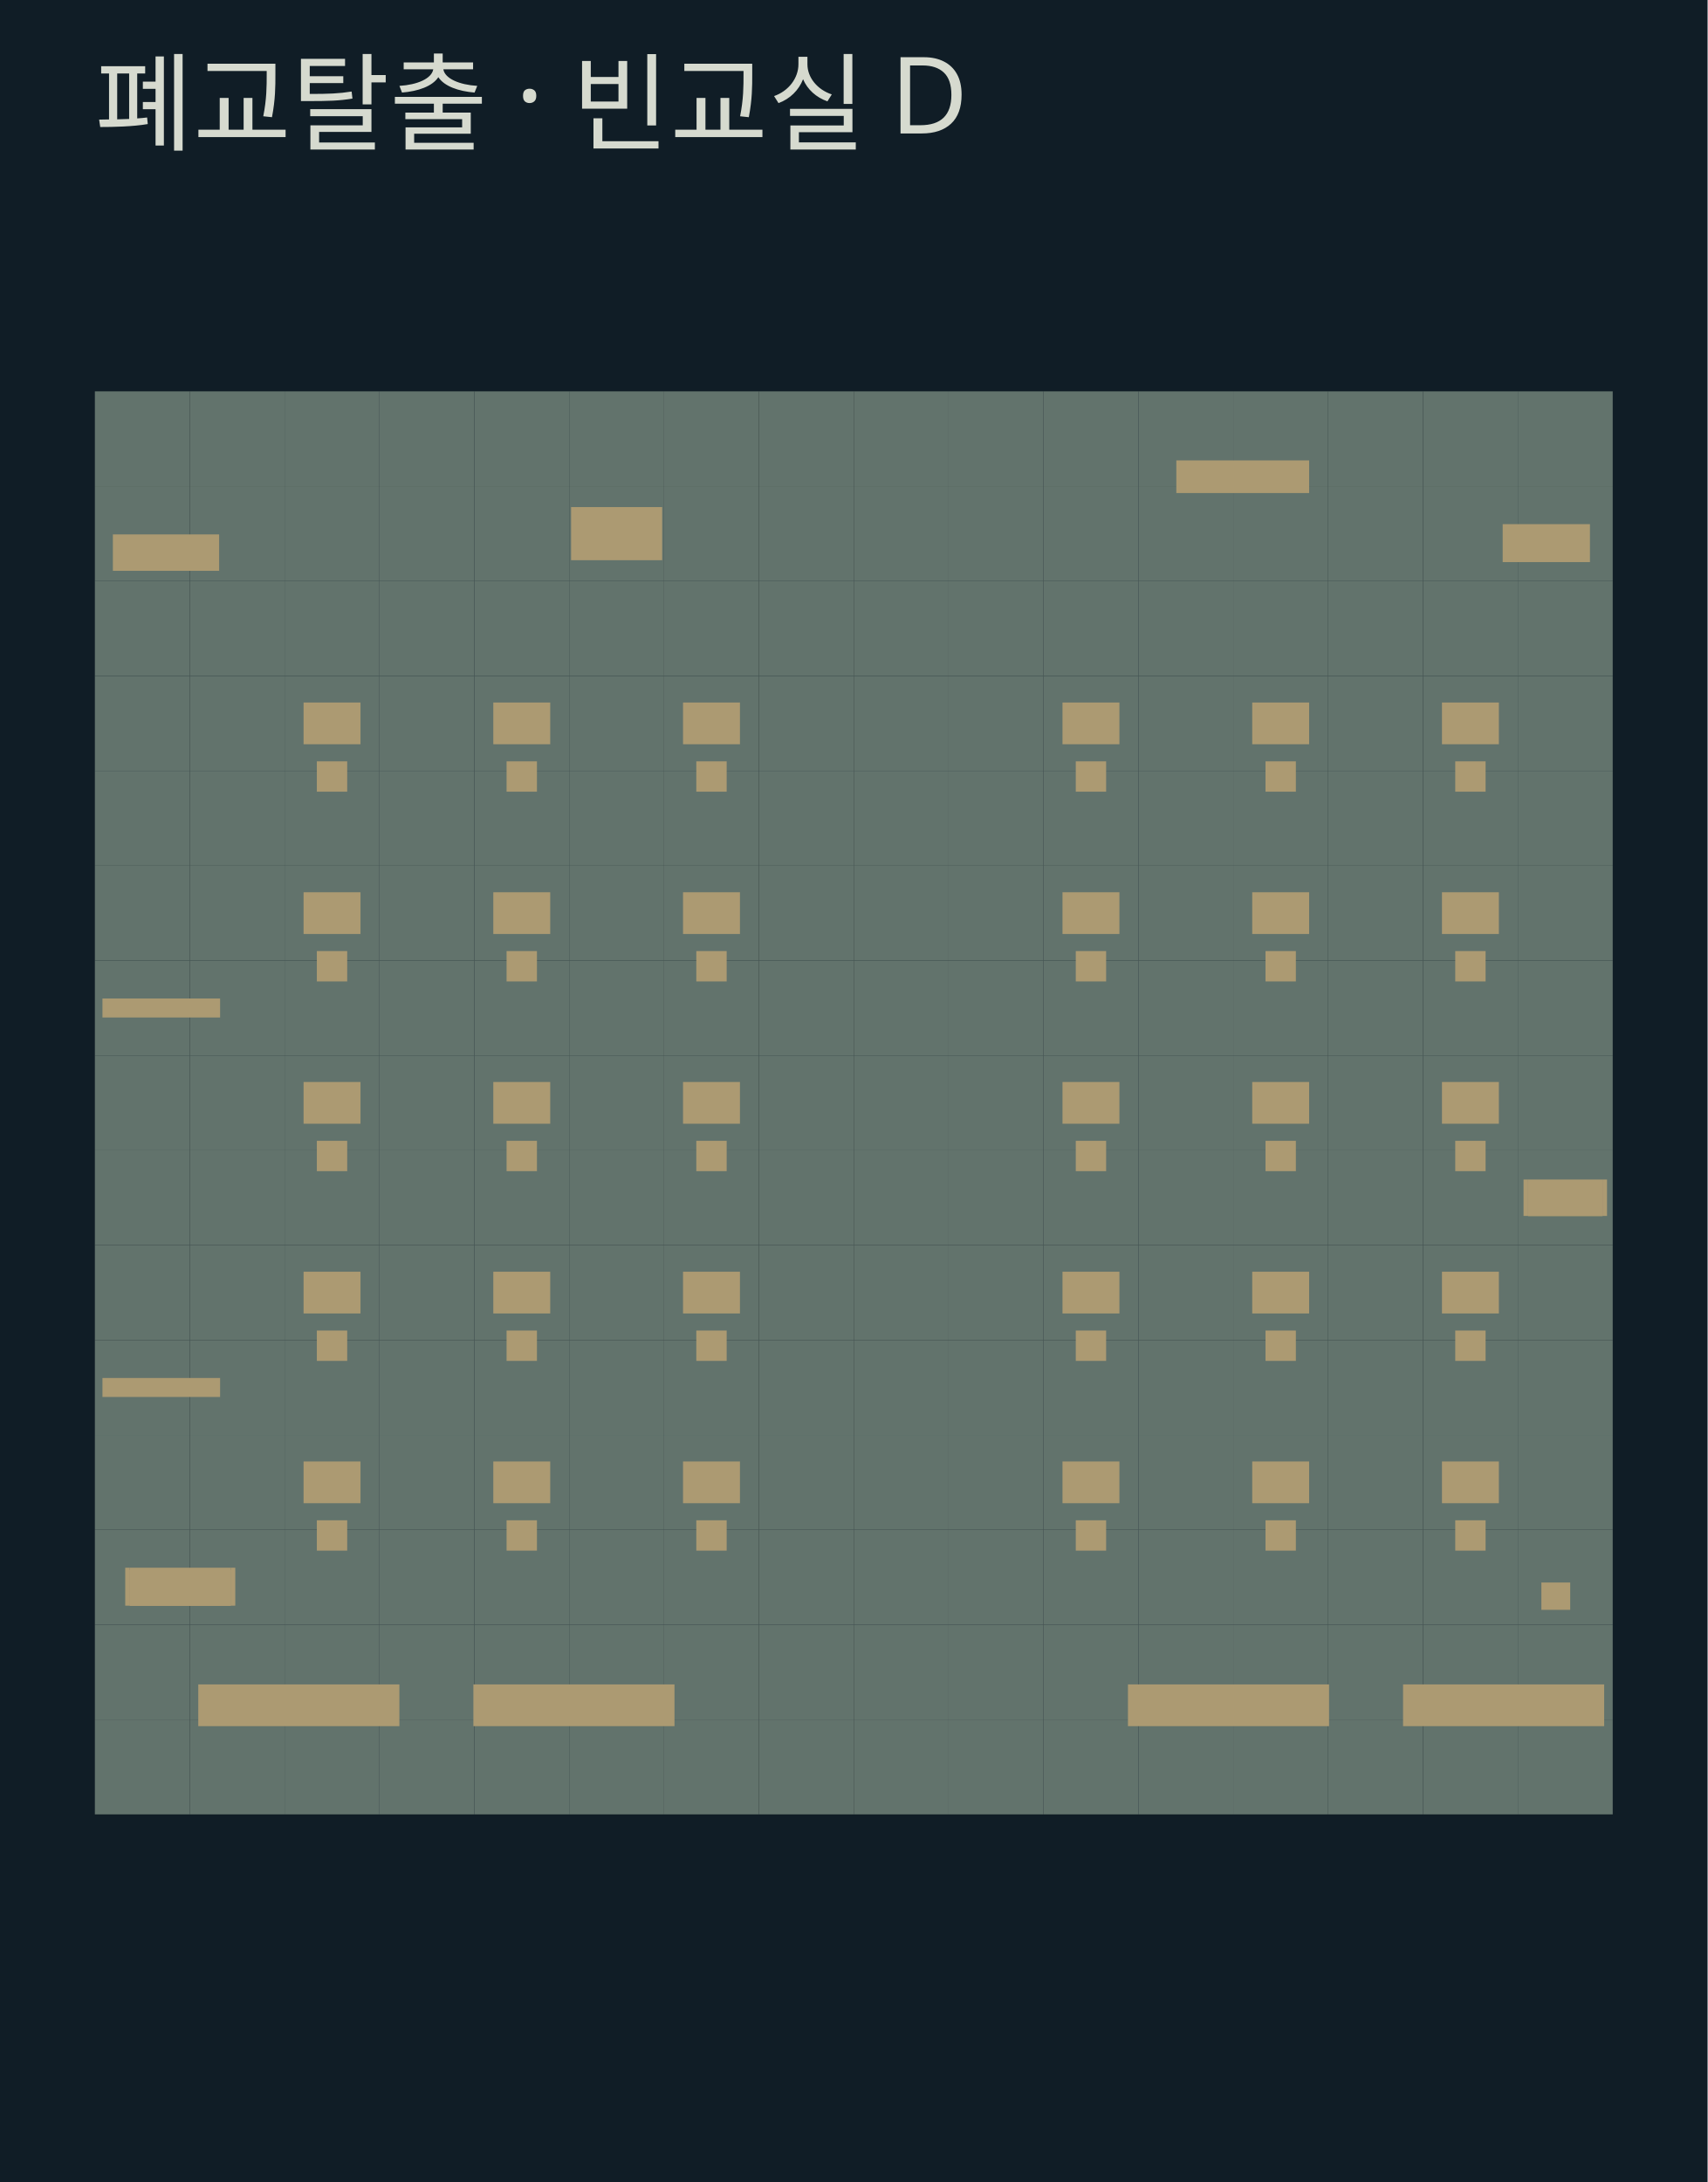
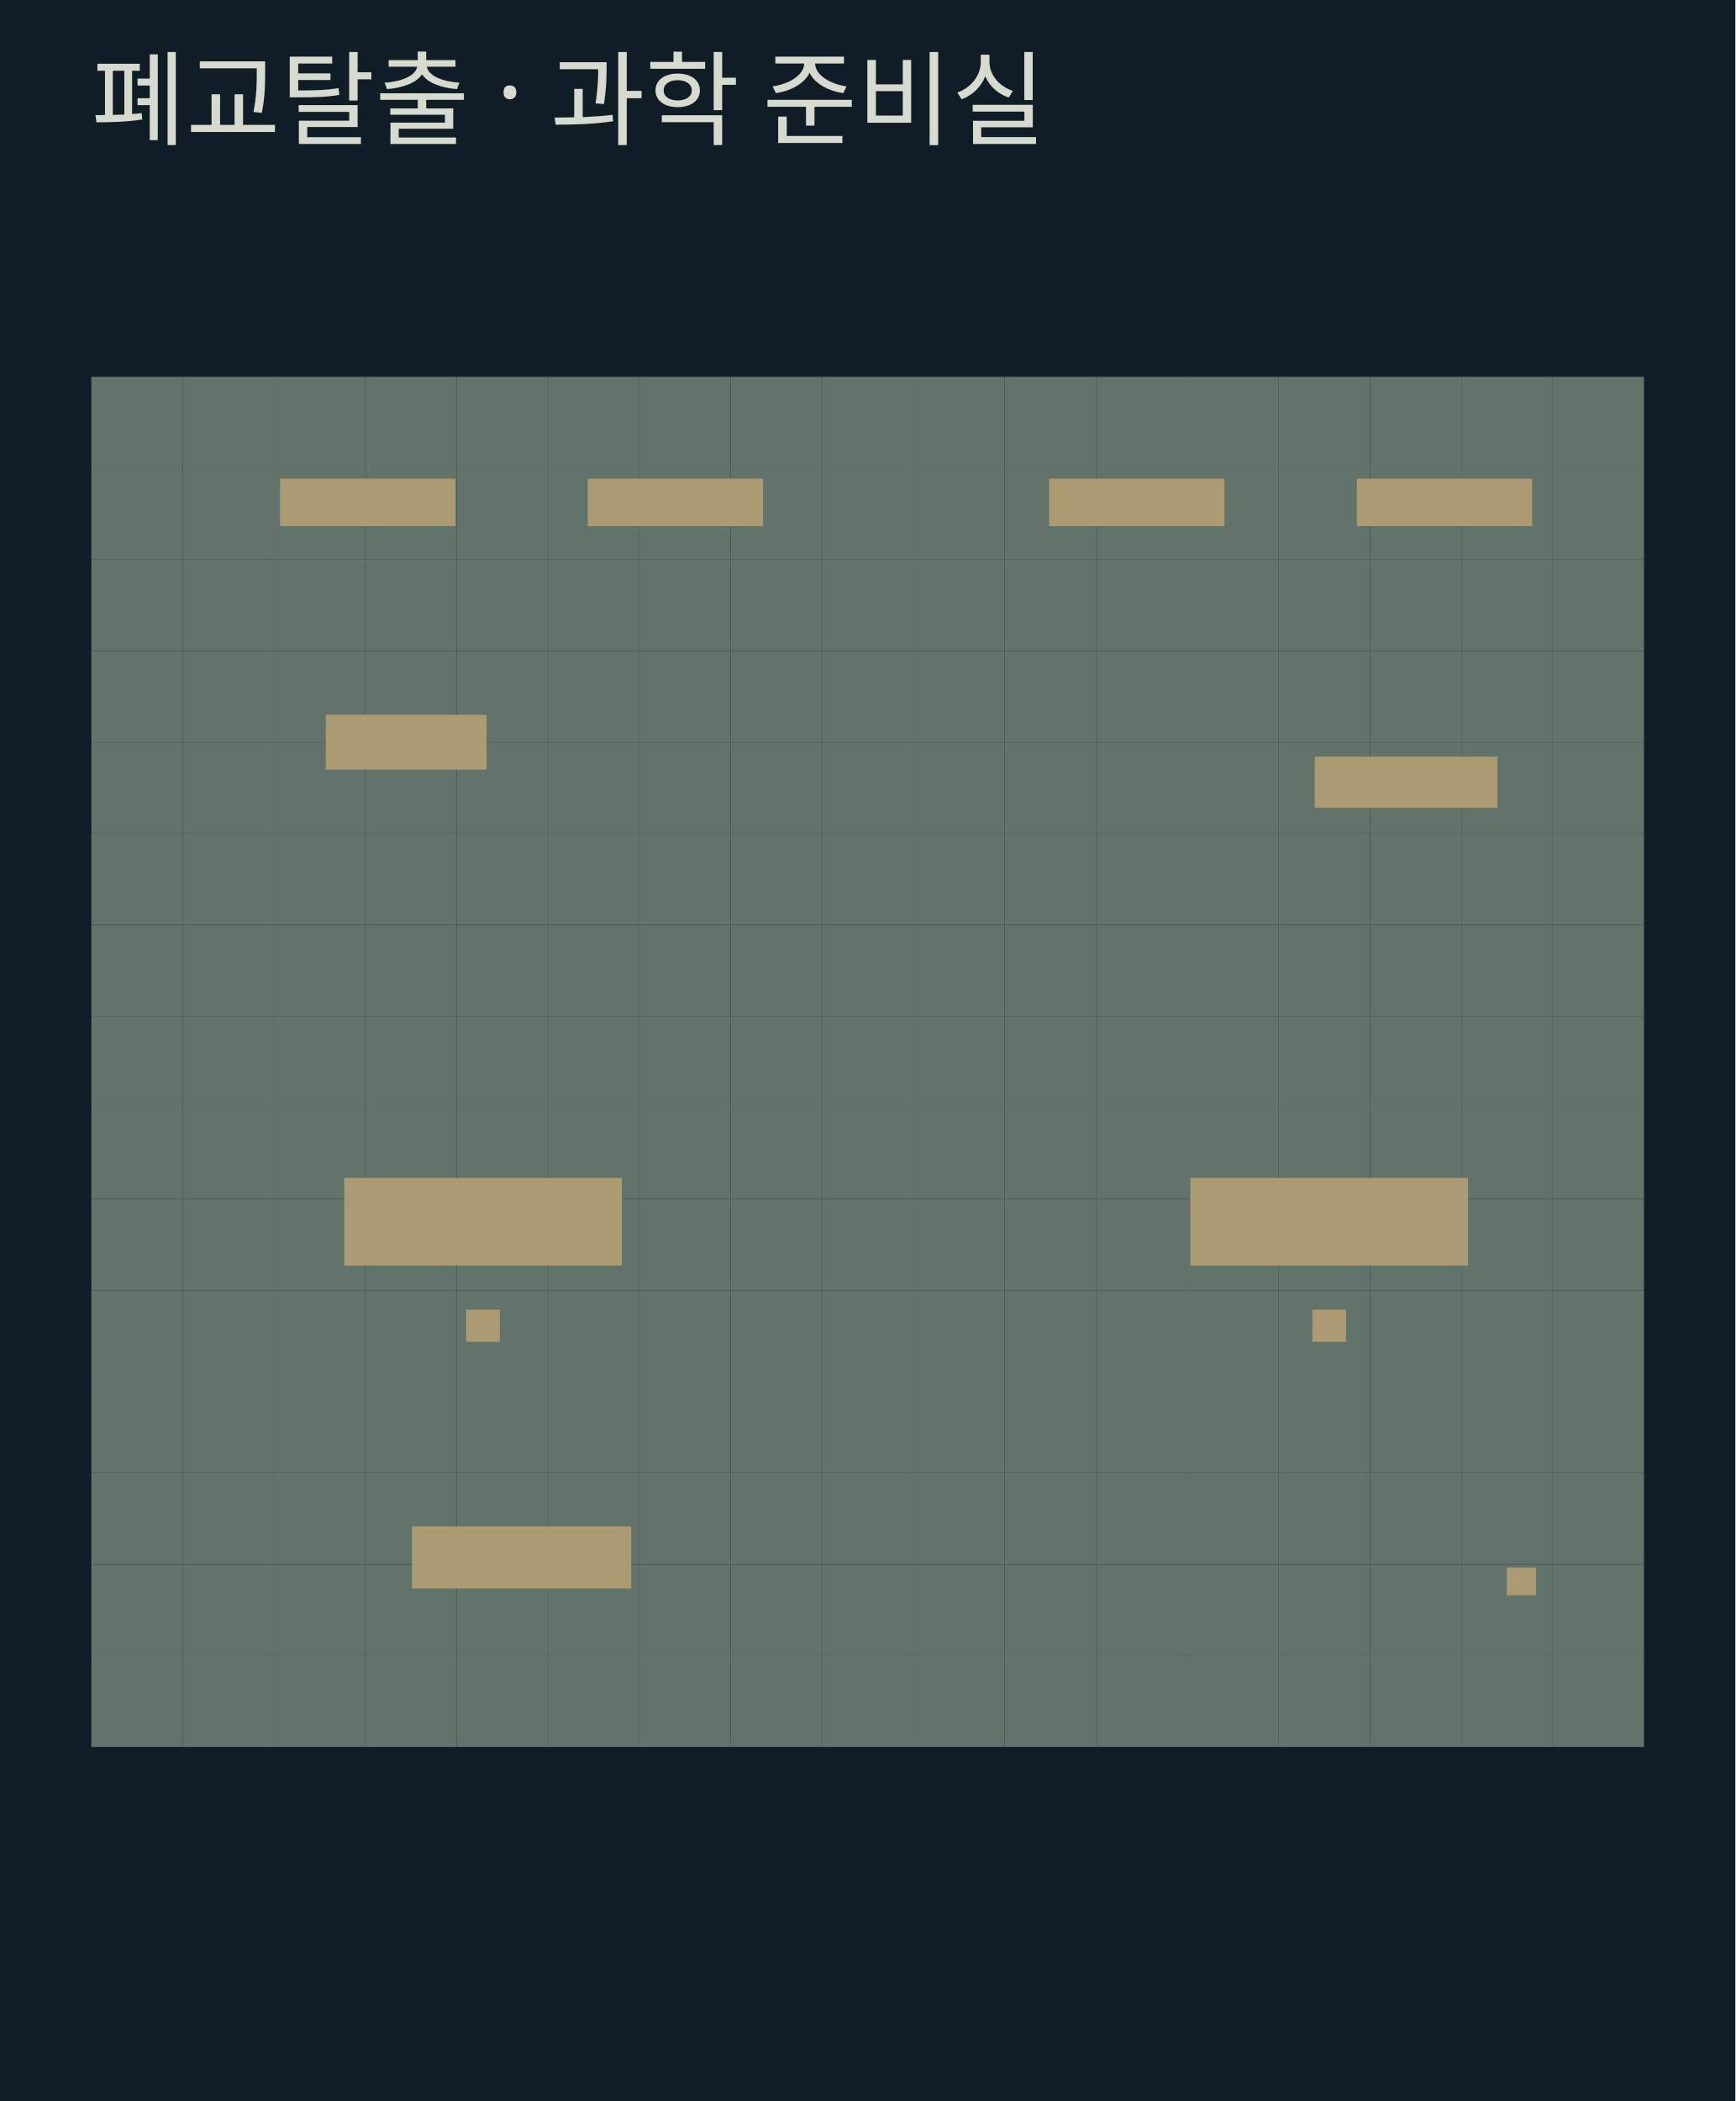
- <svg xmlns="http://www.w3.org/2000/svg" viewBox="0 0 288 368">
-   <rect width="288" height="368" fill="#101d26" />
+ <svg xmlns="http://www.w3.org/2000/svg" viewBox="0 0 304 368">
+   <rect width="304" height="368" fill="#101d26" />
  <style>text{font:10px sans-serif;fill:#d6dacf}</style>
-   <text x="16" y="24" style="font-size:18px">폐교탈출 · 빈교실 D</text>
+   <text x="16" y="24" style="font-size:18px">폐교탈출 · 과학 준비실</text>
  <rect x="16" y="290" width="16" height="16" fill="#62736c" />
  <rect x="16" y="274" width="16" height="16" fill="#62736c" />
  <rect x="16" y="258" width="16" height="16" fill="#62736c" />
  <rect x="16" y="242" width="16" height="16" fill="#62736c" />
  <rect x="16" y="226" width="16" height="16" fill="#62736c" />
  <rect x="16" y="210" width="16" height="16" fill="#62736c" />
  <rect x="16" y="194" width="16" height="16" fill="#62736c" />
  <rect x="16" y="178" width="16" height="16" fill="#62736c" />
  <rect x="16" y="162" width="16" height="16" fill="#62736c" />
  <rect x="16" y="146" width="16" height="16" fill="#62736c" />
  <rect x="16" y="130" width="16" height="16" fill="#62736c" />
  <rect x="16" y="114" width="16" height="16" fill="#62736c" />
  <rect x="16" y="98" width="16" height="16" fill="#62736c" />
  <rect x="16" y="82" width="16" height="16" fill="#62736c" />
  <rect x="16" y="66" width="16" height="16" fill="#62736c" />
  <rect x="32" y="290" width="16" height="16" fill="#62736c" />
  <rect x="32" y="274" width="16" height="16" fill="#62736c" />
  <rect x="32" y="258" width="16" height="16" fill="#62736c" />
  <rect x="32" y="242" width="16" height="16" fill="#62736c" />
  <rect x="32" y="226" width="16" height="16" fill="#62736c" />
  <rect x="32" y="210" width="16" height="16" fill="#62736c" />
  <rect x="32" y="194" width="16" height="16" fill="#62736c" />
  <rect x="32" y="178" width="16" height="16" fill="#62736c" />
  <rect x="32" y="162" width="16" height="16" fill="#62736c" />
  <rect x="32" y="146" width="16" height="16" fill="#62736c" />
  <rect x="32" y="130" width="16" height="16" fill="#62736c" />
  <rect x="32" y="114" width="16" height="16" fill="#62736c" />
  <rect x="32" y="98" width="16" height="16" fill="#62736c" />
  <rect x="32" y="82" width="16" height="16" fill="#62736c" />
  <rect x="32" y="66" width="16" height="16" fill="#62736c" />
  <rect x="48" y="290" width="16" height="16" fill="#62736c" />
  <rect x="48" y="274" width="16" height="16" fill="#62736c" />
  <rect x="48" y="258" width="16" height="16" fill="#62736c" />
  <rect x="48" y="242" width="16" height="16" fill="#62736c" />
  <rect x="48" y="226" width="16" height="16" fill="#62736c" />
  <rect x="48" y="210" width="16" height="16" fill="#62736c" />
  <rect x="48" y="194" width="16" height="16" fill="#62736c" />
  <rect x="48" y="178" width="16" height="16" fill="#62736c" />
  <rect x="48" y="162" width="16" height="16" fill="#62736c" />
  <rect x="48" y="146" width="16" height="16" fill="#62736c" />
  <rect x="48" y="130" width="16" height="16" fill="#62736c" />
  <rect x="48" y="114" width="16" height="16" fill="#62736c" />
  <rect x="48" y="98" width="16" height="16" fill="#62736c" />
  <rect x="48" y="82" width="16" height="16" fill="#62736c" />
  <rect x="48" y="66" width="16" height="16" fill="#62736c" />
  <rect x="64" y="290" width="16" height="16" fill="#62736c" />
  <rect x="64" y="274" width="16" height="16" fill="#62736c" />
  <rect x="64" y="258" width="16" height="16" fill="#62736c" />
  <rect x="64" y="242" width="16" height="16" fill="#62736c" />
  <rect x="64" y="226" width="16" height="16" fill="#62736c" />
  <rect x="64" y="210" width="16" height="16" fill="#62736c" />
  <rect x="64" y="194" width="16" height="16" fill="#62736c" />
  <rect x="64" y="178" width="16" height="16" fill="#62736c" />
  <rect x="64" y="162" width="16" height="16" fill="#62736c" />
  <rect x="64" y="146" width="16" height="16" fill="#62736c" />
  <rect x="64" y="130" width="16" height="16" fill="#62736c" />
  <rect x="64" y="114" width="16" height="16" fill="#62736c" />
  <rect x="64" y="98" width="16" height="16" fill="#62736c" />
  <rect x="64" y="82" width="16" height="16" fill="#62736c" />
  <rect x="64" y="66" width="16" height="16" fill="#62736c" />
  <rect x="80" y="290" width="16" height="16" fill="#62736c" />
  <rect x="80" y="274" width="16" height="16" fill="#62736c" />
  <rect x="80" y="258" width="16" height="16" fill="#62736c" />
  <rect x="80" y="242" width="16" height="16" fill="#62736c" />
  <rect x="80" y="226" width="16" height="16" fill="#62736c" />
  <rect x="80" y="210" width="16" height="16" fill="#62736c" />
  <rect x="80" y="194" width="16" height="16" fill="#62736c" />
  <rect x="80" y="178" width="16" height="16" fill="#62736c" />
  <rect x="80" y="162" width="16" height="16" fill="#62736c" />
  <rect x="80" y="146" width="16" height="16" fill="#62736c" />
  <rect x="80" y="130" width="16" height="16" fill="#62736c" />
  <rect x="80" y="114" width="16" height="16" fill="#62736c" />
  <rect x="80" y="98" width="16" height="16" fill="#62736c" />
  <rect x="80" y="82" width="16" height="16" fill="#62736c" />
  <rect x="80" y="66" width="16" height="16" fill="#62736c" />
  <rect x="96" y="290" width="16" height="16" fill="#62736c" />
  <rect x="96" y="274" width="16" height="16" fill="#62736c" />
  <rect x="96" y="258" width="16" height="16" fill="#62736c" />
  <rect x="96" y="242" width="16" height="16" fill="#62736c" />
  <rect x="96" y="226" width="16" height="16" fill="#62736c" />
  <rect x="96" y="210" width="16" height="16" fill="#62736c" />
  <rect x="96" y="194" width="16" height="16" fill="#62736c" />
  <rect x="96" y="178" width="16" height="16" fill="#62736c" />
  <rect x="96" y="162" width="16" height="16" fill="#62736c" />
  <rect x="96" y="146" width="16" height="16" fill="#62736c" />
  <rect x="96" y="130" width="16" height="16" fill="#62736c" />
  <rect x="96" y="114" width="16" height="16" fill="#62736c" />
  <rect x="96" y="98" width="16" height="16" fill="#62736c" />
  <rect x="96" y="82" width="16" height="16" fill="#62736c" />
  <rect x="96" y="66" width="16" height="16" fill="#62736c" />
  <rect x="112" y="290" width="16" height="16" fill="#62736c" />
  <rect x="112" y="274" width="16" height="16" fill="#62736c" />
  <rect x="112" y="258" width="16" height="16" fill="#62736c" />
  <rect x="112" y="242" width="16" height="16" fill="#62736c" />
  <rect x="112" y="226" width="16" height="16" fill="#62736c" />
  <rect x="112" y="210" width="16" height="16" fill="#62736c" />
  <rect x="112" y="194" width="16" height="16" fill="#62736c" />
  <rect x="112" y="178" width="16" height="16" fill="#62736c" />
  <rect x="112" y="162" width="16" height="16" fill="#62736c" />
  <rect x="112" y="146" width="16" height="16" fill="#62736c" />
  <rect x="112" y="130" width="16" height="16" fill="#62736c" />
  <rect x="112" y="114" width="16" height="16" fill="#62736c" />
  <rect x="112" y="98" width="16" height="16" fill="#62736c" />
  <rect x="112" y="82" width="16" height="16" fill="#62736c" />
  <rect x="112" y="66" width="16" height="16" fill="#62736c" />
  <rect x="128" y="290" width="16" height="16" fill="#62736c" />
  <rect x="128" y="274" width="16" height="16" fill="#62736c" />
  <rect x="128" y="258" width="16" height="16" fill="#62736c" />
  <rect x="128" y="242" width="16" height="16" fill="#62736c" />
  <rect x="128" y="226" width="16" height="16" fill="#62736c" />
  <rect x="128" y="210" width="16" height="16" fill="#62736c" />
  <rect x="128" y="194" width="16" height="16" fill="#62736c" />
  <rect x="128" y="178" width="16" height="16" fill="#62736c" />
  <rect x="128" y="162" width="16" height="16" fill="#62736c" />
  <rect x="128" y="146" width="16" height="16" fill="#62736c" />
  <rect x="128" y="130" width="16" height="16" fill="#62736c" />
  <rect x="128" y="114" width="16" height="16" fill="#62736c" />
  <rect x="128" y="98" width="16" height="16" fill="#62736c" />
  <rect x="128" y="82" width="16" height="16" fill="#62736c" />
  <rect x="128" y="66" width="16" height="16" fill="#62736c" />
  <rect x="144" y="290" width="16" height="16" fill="#62736c" />
  <rect x="144" y="274" width="16" height="16" fill="#62736c" />
  <rect x="144" y="258" width="16" height="16" fill="#62736c" />
  <rect x="144" y="242" width="16" height="16" fill="#62736c" />
  <rect x="144" y="226" width="16" height="16" fill="#62736c" />
  <rect x="144" y="210" width="16" height="16" fill="#62736c" />
  <rect x="144" y="194" width="16" height="16" fill="#62736c" />
  <rect x="144" y="178" width="16" height="16" fill="#62736c" />
  <rect x="144" y="162" width="16" height="16" fill="#62736c" />
  <rect x="144" y="146" width="16" height="16" fill="#62736c" />
  <rect x="144" y="130" width="16" height="16" fill="#62736c" />
  <rect x="144" y="114" width="16" height="16" fill="#62736c" />
  <rect x="144" y="98" width="16" height="16" fill="#62736c" />
  <rect x="144" y="82" width="16" height="16" fill="#62736c" />
  <rect x="144" y="66" width="16" height="16" fill="#62736c" />
  <rect x="160" y="290" width="16" height="16" fill="#62736c" />
  <rect x="160" y="274" width="16" height="16" fill="#62736c" />
  <rect x="160" y="258" width="16" height="16" fill="#62736c" />
  <rect x="160" y="242" width="16" height="16" fill="#62736c" />
  <rect x="160" y="226" width="16" height="16" fill="#62736c" />
  <rect x="160" y="210" width="16" height="16" fill="#62736c" />
  <rect x="160" y="194" width="16" height="16" fill="#62736c" />
  <rect x="160" y="178" width="16" height="16" fill="#62736c" />
  <rect x="160" y="162" width="16" height="16" fill="#62736c" />
  <rect x="160" y="146" width="16" height="16" fill="#62736c" />
  <rect x="160" y="130" width="16" height="16" fill="#62736c" />
  <rect x="160" y="114" width="16" height="16" fill="#62736c" />
  <rect x="160" y="98" width="16" height="16" fill="#62736c" />
  <rect x="160" y="82" width="16" height="16" fill="#62736c" />
  <rect x="160" y="66" width="16" height="16" fill="#62736c" />
  <rect x="176" y="290" width="16" height="16" fill="#62736c" />
  <rect x="176" y="274" width="16" height="16" fill="#62736c" />
  <rect x="176" y="258" width="16" height="16" fill="#62736c" />
  <rect x="176" y="242" width="16" height="16" fill="#62736c" />
  <rect x="176" y="226" width="16" height="16" fill="#62736c" />
  <rect x="176" y="210" width="16" height="16" fill="#62736c" />
  <rect x="176" y="194" width="16" height="16" fill="#62736c" />
  <rect x="176" y="178" width="16" height="16" fill="#62736c" />
  <rect x="176" y="162" width="16" height="16" fill="#62736c" />
  <rect x="176" y="146" width="16" height="16" fill="#62736c" />
  <rect x="176" y="130" width="16" height="16" fill="#62736c" />
  <rect x="176" y="114" width="16" height="16" fill="#62736c" />
  <rect x="176" y="98" width="16" height="16" fill="#62736c" />
  <rect x="176" y="82" width="16" height="16" fill="#62736c" />
  <rect x="176" y="66" width="16" height="16" fill="#62736c" />
  <rect x="192" y="290" width="16" height="16" fill="#62736c" />
  <rect x="192" y="274" width="16" height="16" fill="#62736c" />
  <rect x="192" y="258" width="16" height="16" fill="#62736c" />
  <rect x="192" y="242" width="16" height="16" fill="#62736c" />
  <rect x="192" y="226" width="16" height="16" fill="#62736c" />
  <rect x="192" y="210" width="16" height="16" fill="#62736c" />
  <rect x="192" y="194" width="16" height="16" fill="#62736c" />
  <rect x="192" y="178" width="16" height="16" fill="#62736c" />
  <rect x="192" y="162" width="16" height="16" fill="#62736c" />
  <rect x="192" y="146" width="16" height="16" fill="#62736c" />
  <rect x="192" y="130" width="16" height="16" fill="#62736c" />
  <rect x="192" y="114" width="16" height="16" fill="#62736c" />
  <rect x="192" y="98" width="16" height="16" fill="#62736c" />
  <rect x="192" y="82" width="16" height="16" fill="#62736c" />
  <rect x="192" y="66" width="16" height="16" fill="#62736c" />
  <rect x="208" y="290" width="16" height="16" fill="#62736c" />
  <rect x="208" y="274" width="16" height="16" fill="#62736c" />
  <rect x="208" y="258" width="16" height="16" fill="#62736c" />
  <rect x="208" y="242" width="16" height="16" fill="#62736c" />
  <rect x="208" y="226" width="16" height="16" fill="#62736c" />
  <rect x="208" y="210" width="16" height="16" fill="#62736c" />
  <rect x="208" y="194" width="16" height="16" fill="#62736c" />
  <rect x="208" y="178" width="16" height="16" fill="#62736c" />
  <rect x="208" y="162" width="16" height="16" fill="#62736c" />
  <rect x="208" y="146" width="16" height="16" fill="#62736c" />
  <rect x="208" y="130" width="16" height="16" fill="#62736c" />
  <rect x="208" y="114" width="16" height="16" fill="#62736c" />
  <rect x="208" y="98" width="16" height="16" fill="#62736c" />
  <rect x="208" y="82" width="16" height="16" fill="#62736c" />
  <rect x="208" y="66" width="16" height="16" fill="#62736c" />
  <rect x="224" y="290" width="16" height="16" fill="#62736c" />
  <rect x="224" y="274" width="16" height="16" fill="#62736c" />
  <rect x="224" y="258" width="16" height="16" fill="#62736c" />
  <rect x="224" y="242" width="16" height="16" fill="#62736c" />
  <rect x="224" y="226" width="16" height="16" fill="#62736c" />
  <rect x="224" y="210" width="16" height="16" fill="#62736c" />
  <rect x="224" y="194" width="16" height="16" fill="#62736c" />
  <rect x="224" y="178" width="16" height="16" fill="#62736c" />
  <rect x="224" y="162" width="16" height="16" fill="#62736c" />
  <rect x="224" y="146" width="16" height="16" fill="#62736c" />
  <rect x="224" y="130" width="16" height="16" fill="#62736c" />
  <rect x="224" y="114" width="16" height="16" fill="#62736c" />
  <rect x="224" y="98" width="16" height="16" fill="#62736c" />
  <rect x="224" y="82" width="16" height="16" fill="#62736c" />
  <rect x="224" y="66" width="16" height="16" fill="#62736c" />
  <rect x="240" y="290" width="16" height="16" fill="#62736c" />
  <rect x="240" y="274" width="16" height="16" fill="#62736c" />
  <rect x="240" y="258" width="16" height="16" fill="#62736c" />
  <rect x="240" y="242" width="16" height="16" fill="#62736c" />
  <rect x="240" y="226" width="16" height="16" fill="#62736c" />
  <rect x="240" y="210" width="16" height="16" fill="#62736c" />
  <rect x="240" y="194" width="16" height="16" fill="#62736c" />
  <rect x="240" y="178" width="16" height="16" fill="#62736c" />
  <rect x="240" y="162" width="16" height="16" fill="#62736c" />
  <rect x="240" y="146" width="16" height="16" fill="#62736c" />
  <rect x="240" y="130" width="16" height="16" fill="#62736c" />
  <rect x="240" y="114" width="16" height="16" fill="#62736c" />
  <rect x="240" y="98" width="16" height="16" fill="#62736c" />
  <rect x="240" y="82" width="16" height="16" fill="#62736c" />
  <rect x="240" y="66" width="16" height="16" fill="#62736c" />
  <rect x="256" y="290" width="16" height="16" fill="#62736c" />
  <rect x="256" y="274" width="16" height="16" fill="#62736c" />
  <rect x="256" y="258" width="16" height="16" fill="#62736c" />
  <rect x="256" y="242" width="16" height="16" fill="#62736c" />
  <rect x="256" y="226" width="16" height="16" fill="#62736c" />
  <rect x="256" y="210" width="16" height="16" fill="#62736c" />
  <rect x="256" y="194" width="16" height="16" fill="#62736c" />
  <rect x="256" y="178" width="16" height="16" fill="#62736c" />
  <rect x="256" y="162" width="16" height="16" fill="#62736c" />
  <rect x="256" y="146" width="16" height="16" fill="#62736c" />
  <rect x="256" y="130" width="16" height="16" fill="#62736c" />
  <rect x="256" y="114" width="16" height="16" fill="#62736c" />
  <rect x="256" y="98" width="16" height="16" fill="#62736c" />
  <rect x="256" y="82" width="16" height="16" fill="#62736c" />
  <rect x="256" y="66" width="16" height="16" fill="#62736c" />
-   <rect x="96.32" y="85.52" width="15.36" height="8.96" fill="#ac9a72" />
-   <rect x="51.2" y="246.48" width="9.6" height="7.04" fill="#ac9a72" />
-   <rect x="53.44" y="256.4" width="5.12" height="5.12" fill="#ac9a72" />
-   <rect x="51.2" y="214.48" width="9.6" height="7.04" fill="#ac9a72" />
-   <rect x="53.44" y="224.4" width="5.12" height="5.12" fill="#ac9a72" />
-   <rect x="51.2" y="182.48" width="9.6" height="7.04" fill="#ac9a72" />
-   <rect x="53.44" y="192.4" width="5.12" height="5.12" fill="#ac9a72" />
-   <rect x="51.2" y="150.48" width="9.6" height="7.04" fill="#ac9a72" />
-   <rect x="53.44" y="160.4" width="5.12" height="5.12" fill="#ac9a72" />
-   <rect x="51.2" y="118.48" width="9.6" height="7.04" fill="#ac9a72" />
-   <rect x="53.44" y="128.4" width="5.12" height="5.12" fill="#ac9a72" />
-   <rect x="83.2" y="246.48" width="9.6" height="7.04" fill="#ac9a72" />
-   <rect x="85.44" y="256.4" width="5.12" height="5.12" fill="#ac9a72" />
-   <rect x="83.2" y="214.48" width="9.6" height="7.04" fill="#ac9a72" />
-   <rect x="85.44" y="224.4" width="5.12" height="5.12" fill="#ac9a72" />
-   <rect x="83.2" y="182.48" width="9.6" height="7.04" fill="#ac9a72" />
-   <rect x="85.44" y="192.4" width="5.12" height="5.12" fill="#ac9a72" />
-   <rect x="83.2" y="150.48" width="9.6" height="7.04" fill="#ac9a72" />
-   <rect x="85.44" y="160.4" width="5.12" height="5.12" fill="#ac9a72" />
-   <rect x="83.2" y="118.48" width="9.6" height="7.04" fill="#ac9a72" />
-   <rect x="85.44" y="128.4" width="5.12" height="5.12" fill="#ac9a72" />
-   <rect x="115.2" y="246.48" width="9.6" height="7.04" fill="#ac9a72" />
-   <rect x="117.44" y="256.4" width="5.12" height="5.12" fill="#ac9a72" />
-   <rect x="115.2" y="214.48" width="9.6" height="7.04" fill="#ac9a72" />
-   <rect x="117.44" y="224.4" width="5.12" height="5.12" fill="#ac9a72" />
-   <rect x="115.2" y="182.48" width="9.6" height="7.04" fill="#ac9a72" />
-   <rect x="117.44" y="192.4" width="5.12" height="5.12" fill="#ac9a72" />
-   <rect x="115.2" y="150.48" width="9.6" height="7.04" fill="#ac9a72" />
-   <rect x="117.44" y="160.4" width="5.12" height="5.12" fill="#ac9a72" />
-   <rect x="115.2" y="118.48" width="9.6" height="7.04" fill="#ac9a72" />
-   <rect x="117.44" y="128.4" width="5.12" height="5.12" fill="#ac9a72" />
-   <rect x="179.2" y="246.48" width="9.6" height="7.04" fill="#ac9a72" />
-   <rect x="181.44" y="256.4" width="5.12" height="5.12" fill="#ac9a72" />
-   <rect x="179.2" y="214.48" width="9.6" height="7.04" fill="#ac9a72" />
-   <rect x="181.44" y="224.4" width="5.12" height="5.12" fill="#ac9a72" />
-   <rect x="179.2" y="182.48" width="9.6" height="7.04" fill="#ac9a72" />
-   <rect x="181.44" y="192.4" width="5.12" height="5.12" fill="#ac9a72" />
-   <rect x="179.2" y="150.48" width="9.6" height="7.04" fill="#ac9a72" />
-   <rect x="181.44" y="160.4" width="5.12" height="5.12" fill="#ac9a72" />
-   <rect x="179.2" y="118.48" width="9.6" height="7.04" fill="#ac9a72" />
-   <rect x="181.44" y="128.4" width="5.12" height="5.12" fill="#ac9a72" />
-   <rect x="211.2" y="246.48" width="9.6" height="7.04" fill="#ac9a72" />
-   <rect x="213.44" y="256.4" width="5.12" height="5.12" fill="#ac9a72" />
-   <rect x="211.2" y="214.48" width="9.6" height="7.04" fill="#ac9a72" />
-   <rect x="213.44" y="224.4" width="5.12" height="5.12" fill="#ac9a72" />
-   <rect x="211.2" y="182.48" width="9.6" height="7.04" fill="#ac9a72" />
-   <rect x="213.44" y="192.4" width="5.12" height="5.12" fill="#ac9a72" />
-   <rect x="211.2" y="150.48" width="9.6" height="7.04" fill="#ac9a72" />
-   <rect x="213.44" y="160.4" width="5.12" height="5.12" fill="#ac9a72" />
-   <rect x="211.2" y="118.48" width="9.6" height="7.04" fill="#ac9a72" />
-   <rect x="213.44" y="128.4" width="5.12" height="5.12" fill="#ac9a72" />
-   <rect x="243.2" y="246.48" width="9.6" height="7.04" fill="#ac9a72" />
-   <rect x="245.44" y="256.4" width="5.12" height="5.12" fill="#ac9a72" />
-   <rect x="243.2" y="214.48" width="9.6" height="7.04" fill="#ac9a72" />
-   <rect x="245.44" y="224.4" width="5.12" height="5.12" fill="#ac9a72" />
-   <rect x="243.2" y="182.48" width="9.6" height="7.04" fill="#ac9a72" />
-   <rect x="245.44" y="192.4" width="5.12" height="5.12" fill="#ac9a72" />
-   <rect x="243.2" y="150.48" width="9.6" height="7.04" fill="#ac9a72" />
-   <rect x="245.44" y="160.4" width="5.12" height="5.12" fill="#ac9a72" />
-   <rect x="243.2" y="118.48" width="9.6" height="7.04" fill="#ac9a72" />
-   <rect x="245.44" y="128.4" width="5.12" height="5.12" fill="#ac9a72" />
-   <rect x="33.44" y="284.08" width="33.92" height="7.04" fill="#ac9a72" />
-   <rect x="79.84" y="284.08" width="33.92" height="7.04" fill="#ac9a72" />
-   <rect x="190.24" y="284.08" width="33.92" height="7.04" fill="#ac9a72" />
-   <rect x="236.64" y="284.08" width="33.92" height="7.04" fill="#ac9a72" />
-   <rect x="17.28" y="232.4" width="19.84" height="3.2" fill="#ac9a72" />
-   <rect x="17.28" y="168.4" width="19.84" height="3.2" fill="#ac9a72" />
-   <rect x="19.04" y="90.128" width="17.92" height="6.144" fill="#ac9a72" />
-   <rect x="253.44" y="88.4" width="14.72" height="6.4" fill="#ac9a72" />
-   <rect x="257.728" y="198.928" width="12.544" height="0.64" fill="#ac9a72" />
-   <rect x="256.96" y="198.928" width="0.768" height="6.144" fill="#ac9a72" />
-   <rect x="270.272" y="198.928" width="0.768" height="6.144" fill="#ac9a72" />
-   <rect x="257.728" y="199.312" width="12.544" height="5.76" fill="#ac9a72" />
-   <rect x="257.728" y="199.312" width="12.544" height="5.76" fill="#ac9a72" />
-   <rect x="257.728" y="199.312" width="12.544" height="5.76" fill="#ac9a72" />
-   <rect x="257.728" y="199.312" width="12.544" height="5.76" fill="#ac9a72" />
-   <rect x="21.888" y="264.4" width="17.024" height="0.64" fill="#ac9a72" />
-   <rect x="21.12" y="264.4" width="0.768" height="6.4" fill="#ac9a72" />
-   <rect x="38.912" y="264.4" width="0.768" height="6.4" fill="#ac9a72" />
-   <rect x="21.888" y="264.784" width="17.024" height="6.016" fill="#ac9a72" />
-   <rect x="21.888" y="264.784" width="17.024" height="6.016" fill="#ac9a72" />
-   <rect x="21.888" y="264.784" width="17.024" height="6.016" fill="#ac9a72" />
-   <rect x="21.888" y="264.784" width="17.024" height="6.016" fill="#ac9a72" />
-   <rect x="259.968" y="266.896" width="4.864" height="4.608" fill="#ac9a72" />
-   <rect x="198.4" y="77.648" width="22.4" height="5.504" fill="#ac9a72" />
+   <rect x="272" y="290" width="16" height="16" fill="#62736c" />
+   <rect x="272" y="274" width="16" height="16" fill="#62736c" />
+   <rect x="272" y="258" width="16" height="16" fill="#62736c" />
+   <rect x="272" y="242" width="16" height="16" fill="#62736c" />
+   <rect x="272" y="226" width="16" height="16" fill="#62736c" />
+   <rect x="272" y="210" width="16" height="16" fill="#62736c" />
+   <rect x="272" y="194" width="16" height="16" fill="#62736c" />
+   <rect x="272" y="178" width="16" height="16" fill="#62736c" />
+   <rect x="272" y="162" width="16" height="16" fill="#62736c" />
+   <rect x="272" y="146" width="16" height="16" fill="#62736c" />
+   <rect x="272" y="130" width="16" height="16" fill="#62736c" />
+   <rect x="272" y="114" width="16" height="16" fill="#62736c" />
+   <rect x="272" y="98" width="16" height="16" fill="#62736c" />
+   <rect x="272" y="82" width="16" height="16" fill="#62736c" />
+   <rect x="272" y="66" width="16" height="16" fill="#62736c" />
+   <rect x="49.056" y="83.84" width="30.72" height="8.32" fill="#ac9a72" />
+   <rect x="102.96" y="83.84" width="30.72" height="8.32" fill="#ac9a72" />
+   <rect x="183.792" y="83.84" width="30.72" height="8.32" fill="#ac9a72" />
+   <rect x="237.696" y="83.84" width="30.72" height="8.32" fill="#ac9a72" />
+   <rect x="60.304" y="206.32" width="48.64" height="15.36" fill="#ac9a72" />
+   <rect x="81.68" y="229.392" width="5.888" height="5.632" fill="#ac9a72" />
+   <rect x="208.528" y="206.32" width="48.64" height="15.36" fill="#ac9a72" />
+   <rect x="229.904" y="229.392" width="5.888" height="5.632" fill="#ac9a72" />
+   <rect x="57.072" y="125.2" width="28.16" height="9.6" fill="#ac9a72" />
+   <rect x="230.32" y="132.528" width="32.0" height="8.96" fill="#ac9a72" />
+   <rect x="72.176" y="267.36" width="38.4" height="10.88" fill="#ac9a72" />
+   <rect x="263.968" y="274.576" width="5.12" height="4.864" fill="#ac9a72" />
</svg>
